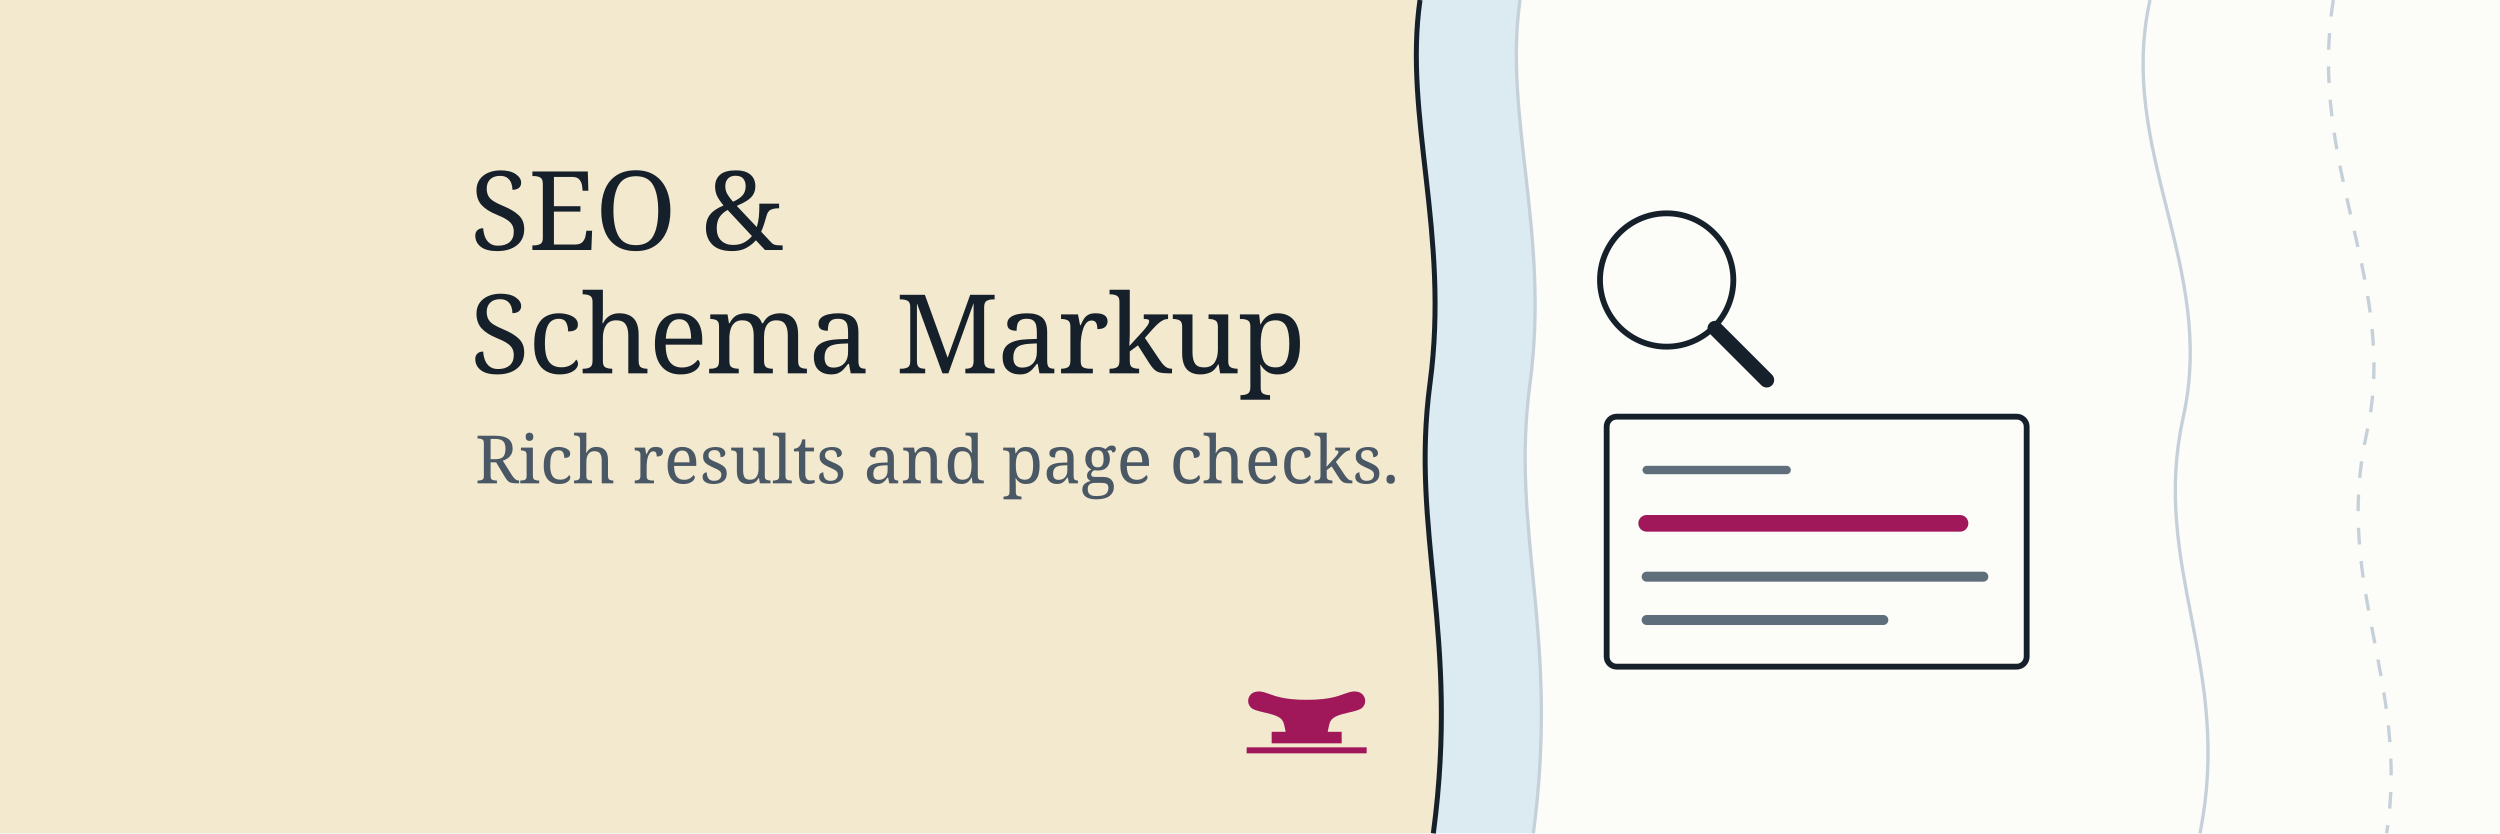
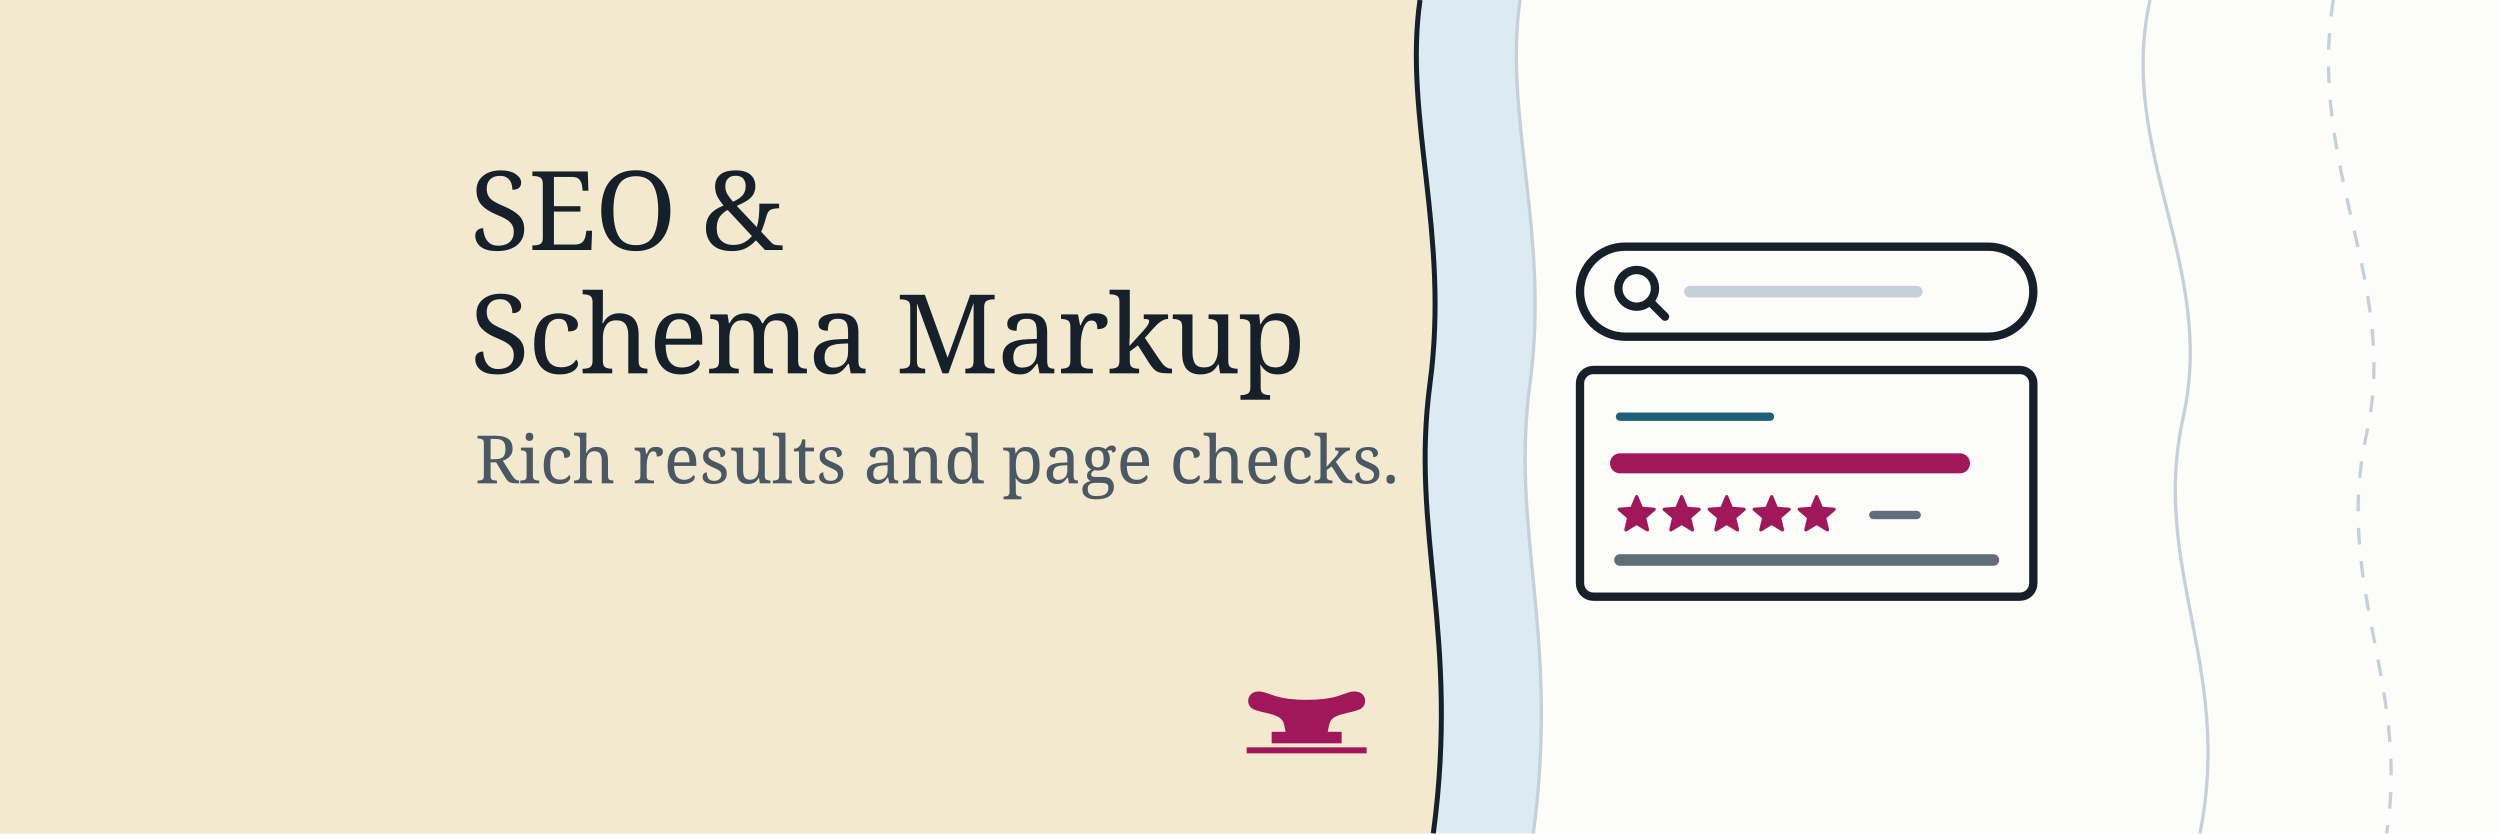
<svg xmlns="http://www.w3.org/2000/svg" viewBox="0 0 1500 500" width="1500" height="500" role="img" aria-label="SEO &amp; Schema Markup. Rich results and page checks.">
  <defs>
    <symbol id="cleat" viewBox="0 0 48 28">
      <path fill="currentColor" d="M3.6 3.4C5.8 2.8 8.2 4 11.2 5C15 6.2 19.4 6.6 24 6.6S33 6.2 36.8 5C39.8 4 42.2 2.8 44.4 3.4A3.7 3.7 0 0 1 45 10.5C42 11.7 38.4 11.9 35.6 13.3C34 14.1 33.3 15.2 33 16.6L32.4 19.4H38V24H10V19.4H15.6L15 16.6C14.7 15.2 14 14.1 12.4 13.3C9.6 11.9 6 11.7 3 10.5A3.7 3.7 0 0 1 3.6 3.4Z" />
      <rect y="25.6" width="48" height="2.4" fill="currentColor" />
    </symbol>
  </defs>
  <style>
.paper{fill:#FCFCF9}.water{fill:#DCEBF2}.land{fill:#F2E9CF}
.shore{fill:none;stroke:#16202A;stroke-width:3}
.contour{fill:none;stroke:#C5D0D8;stroke-width:2}
- .line{fill:none;stroke:#16202A;stroke-width:3.5;stroke-linecap:round;stroke-linejoin:round}
- .thin{fill:none;stroke:#16202A;stroke-width:2.5;stroke-linecap:round}
- .grey{fill:none;stroke:#5F6E7B;stroke-width:6;stroke-linecap:round}
- .bar{fill:none;stroke:#16202A;stroke-width:10;stroke-linecap:round}
- .mbar{fill:none;stroke:#A0185A;stroke-width:10;stroke-linecap:round}
- .track{fill:none;stroke:#A0185A;stroke-width:4;stroke-dasharray:16 11;stroke-linecap:round}
- .head{fill:none;stroke:#A0185A;stroke-width:4;stroke-linecap:round;stroke-linejoin:round}
+ .line{fill:none;stroke:#16202A;stroke-width:5;stroke-linecap:round;stroke-linejoin:round}
+ .grey{fill:none;stroke:#5F6E7B;stroke-width:7;stroke-linecap:round}
+ .pale{fill:none;stroke:#C5D0D8;stroke-width:7;stroke-linecap:round}
+ .mbar{fill:none;stroke:#A0185A;stroke-width:12;stroke-linecap:round}
+ .track{fill:none;stroke:#A0185A;stroke-width:5;stroke-dasharray:16 11;stroke-linecap:round}
+ .head{fill:none;stroke:#A0185A;stroke-width:5;stroke-linecap:round;stroke-linejoin:round}
.mark{color:#A0185A;fill:#A0185A}
- .box{fill:#FCFCF9;stroke:#16202A;stroke-width:3.5}
- .dashed{fill:#FCFCF9;stroke:#4A5764;stroke-width:3.5;stroke-dasharray:4 7;stroke-linecap:round}
- .ring{fill:#FCFCF9;stroke:#16202A;stroke-width:3.5}
- .disc{fill:#16202A}
+ .box{fill:#FCFCF9;stroke:#16202A;stroke-width:5}
+ .dashed{fill:#FCFCF9;stroke:#4A5764;stroke-width:4;stroke-dasharray:5 8;stroke-linecap:round}
+ .ring{fill:#FCFCF9;stroke:#16202A;stroke-width:5}
+ .disc{fill:#16202A}.mfill{fill:#A0185A}
.name{font-family:Newsreader,Georgia,serif;font-weight:400;font-size:66px;letter-spacing:-0.015em;fill:#16202A}
.say{font-family:Newsreader,Georgia,serif;font-weight:400;font-size:40px;fill:#4A5764}
</style>
  <rect class="paper" width="1500" height="500" />
  <path class="water" d="M0 0H912C902 70 930 140 918 230S936 380 920 500H0Z" />
  <path class="contour" d="M912 0C902 70 930 140 918 230S936 380 920 500" />
  <path class="land" d="M0 0H852C842 70 870 140 858 230S876 380 860 500H0Z" />
  <path class="shore" d="M852 0C842 70 870 140 858 230S876 380 860 500" />
  <path class="contour" d="M1290 0C1270 90 1330 160 1310 250S1340 400 1320 500" />
  <path class="contour" d="M1400 0C1384 100 1440 170 1420 260S1446 410 1432 500" style="stroke-dasharray:10 10" />
  <text class="name" x="282" y="150">SEO &amp;</text>
  <text class="name" x="282" y="224">Schema Markup</text>
  <text class="say" x="285" y="290">Rich results and page checks.</text>
  <use class="mark" href="#cleat" x="748" y="410" width="72" height="42" />
-   <circle class="ring" cx="1000" cy="168" r="40" />
-   <path class="line" d="M1029 197L1060 228" style="stroke-width:9" />
-   <rect class="box" x="964" y="250" width="252" height="150" rx="6" />
-   <path class="grey" d="M988 282H1072" style="stroke-width:5" />
-   <path class="mbar" d="M988 314H1176" />
-   <path class="grey" d="M988 346H1190M988 372H1130" />
+   <rect class="box" x="948" y="148" width="272" height="54" rx="27" />
+   <circle cx="982" cy="173" r="11" class="line" style="fill:none" />
+   <path class="line" d="M990 181L999 190" />
+   <path class="pale" d="M1014 175H1150" />
+   <rect class="box" x="948" y="222" width="272" height="136" rx="8" />
+   <path class="grey" d="M972 250H1062" style="stroke-width:5;stroke:#1F5F7A" />
+   <path class="mbar" d="M972 278H1176" />
+   <path d="M982 298L984.91 305L992.46 305.6L986.71 310.53L988.47 317.9L982 313.95L975.53 317.9L977.29 310.53L971.54 305.6L979.09 305Z" fill="#A0185A" stroke="#A0185A" stroke-width="1.98" stroke-linejoin="round" />
+   <path d="M1009 298L1011.91 305L1019.46 305.6L1013.71 310.53L1015.47 317.9L1009 313.95L1002.53 317.9L1004.29 310.53L998.54 305.6L1006.09 305Z" fill="#A0185A" stroke="#A0185A" stroke-width="1.98" stroke-linejoin="round" />
+   <path d="M1036 298L1038.91 305L1046.46 305.6L1040.71 310.53L1042.47 317.9L1036 313.95L1029.53 317.9L1031.29 310.53L1025.54 305.6L1033.09 305Z" fill="#A0185A" stroke="#A0185A" stroke-width="1.98" stroke-linejoin="round" />
+   <path d="M1063 298L1065.91 305L1073.46 305.6L1067.71 310.53L1069.47 317.9L1063 313.95L1056.53 317.9L1058.29 310.53L1052.54 305.6L1060.09 305Z" fill="#A0185A" stroke="#A0185A" stroke-width="1.98" stroke-linejoin="round" />
+   <path d="M1090 298L1092.91 305L1100.46 305.6L1094.71 310.53L1096.47 317.9L1090 313.95L1083.53 317.9L1085.29 310.53L1079.54 305.6L1087.09 305Z" fill="#A0185A" stroke="#A0185A" stroke-width="1.98" stroke-linejoin="round" />
+   <path class="grey" d="M1124 309H1150" style="stroke-width:5" />
+   <path class="grey" d="M972 336H1196" />
</svg>
